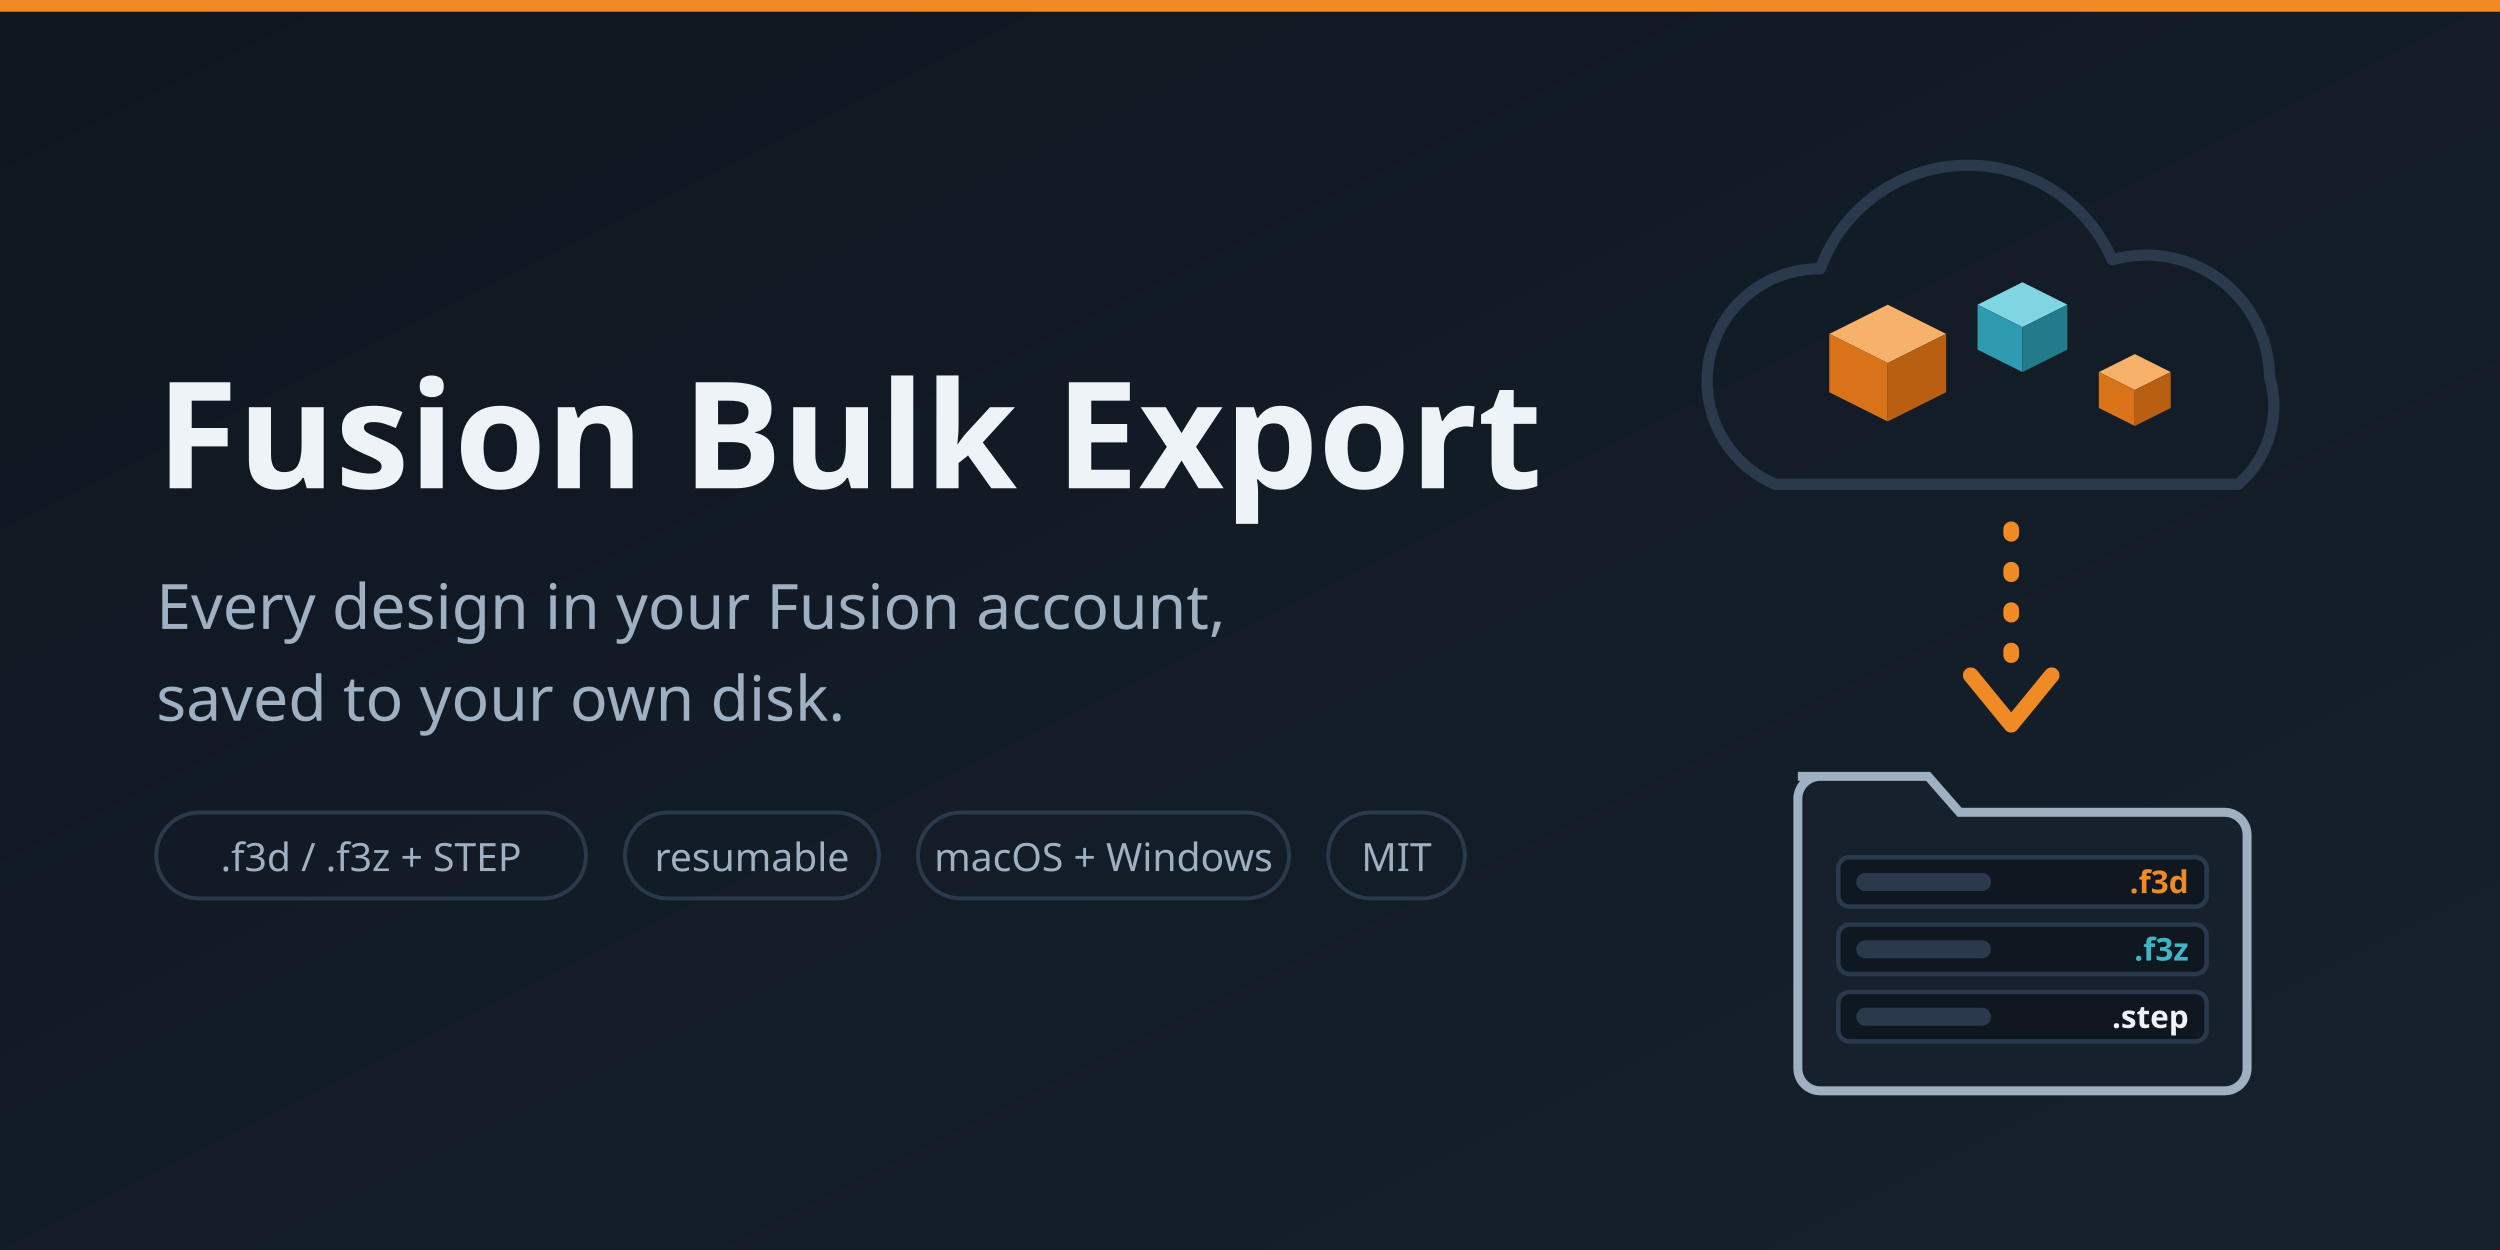
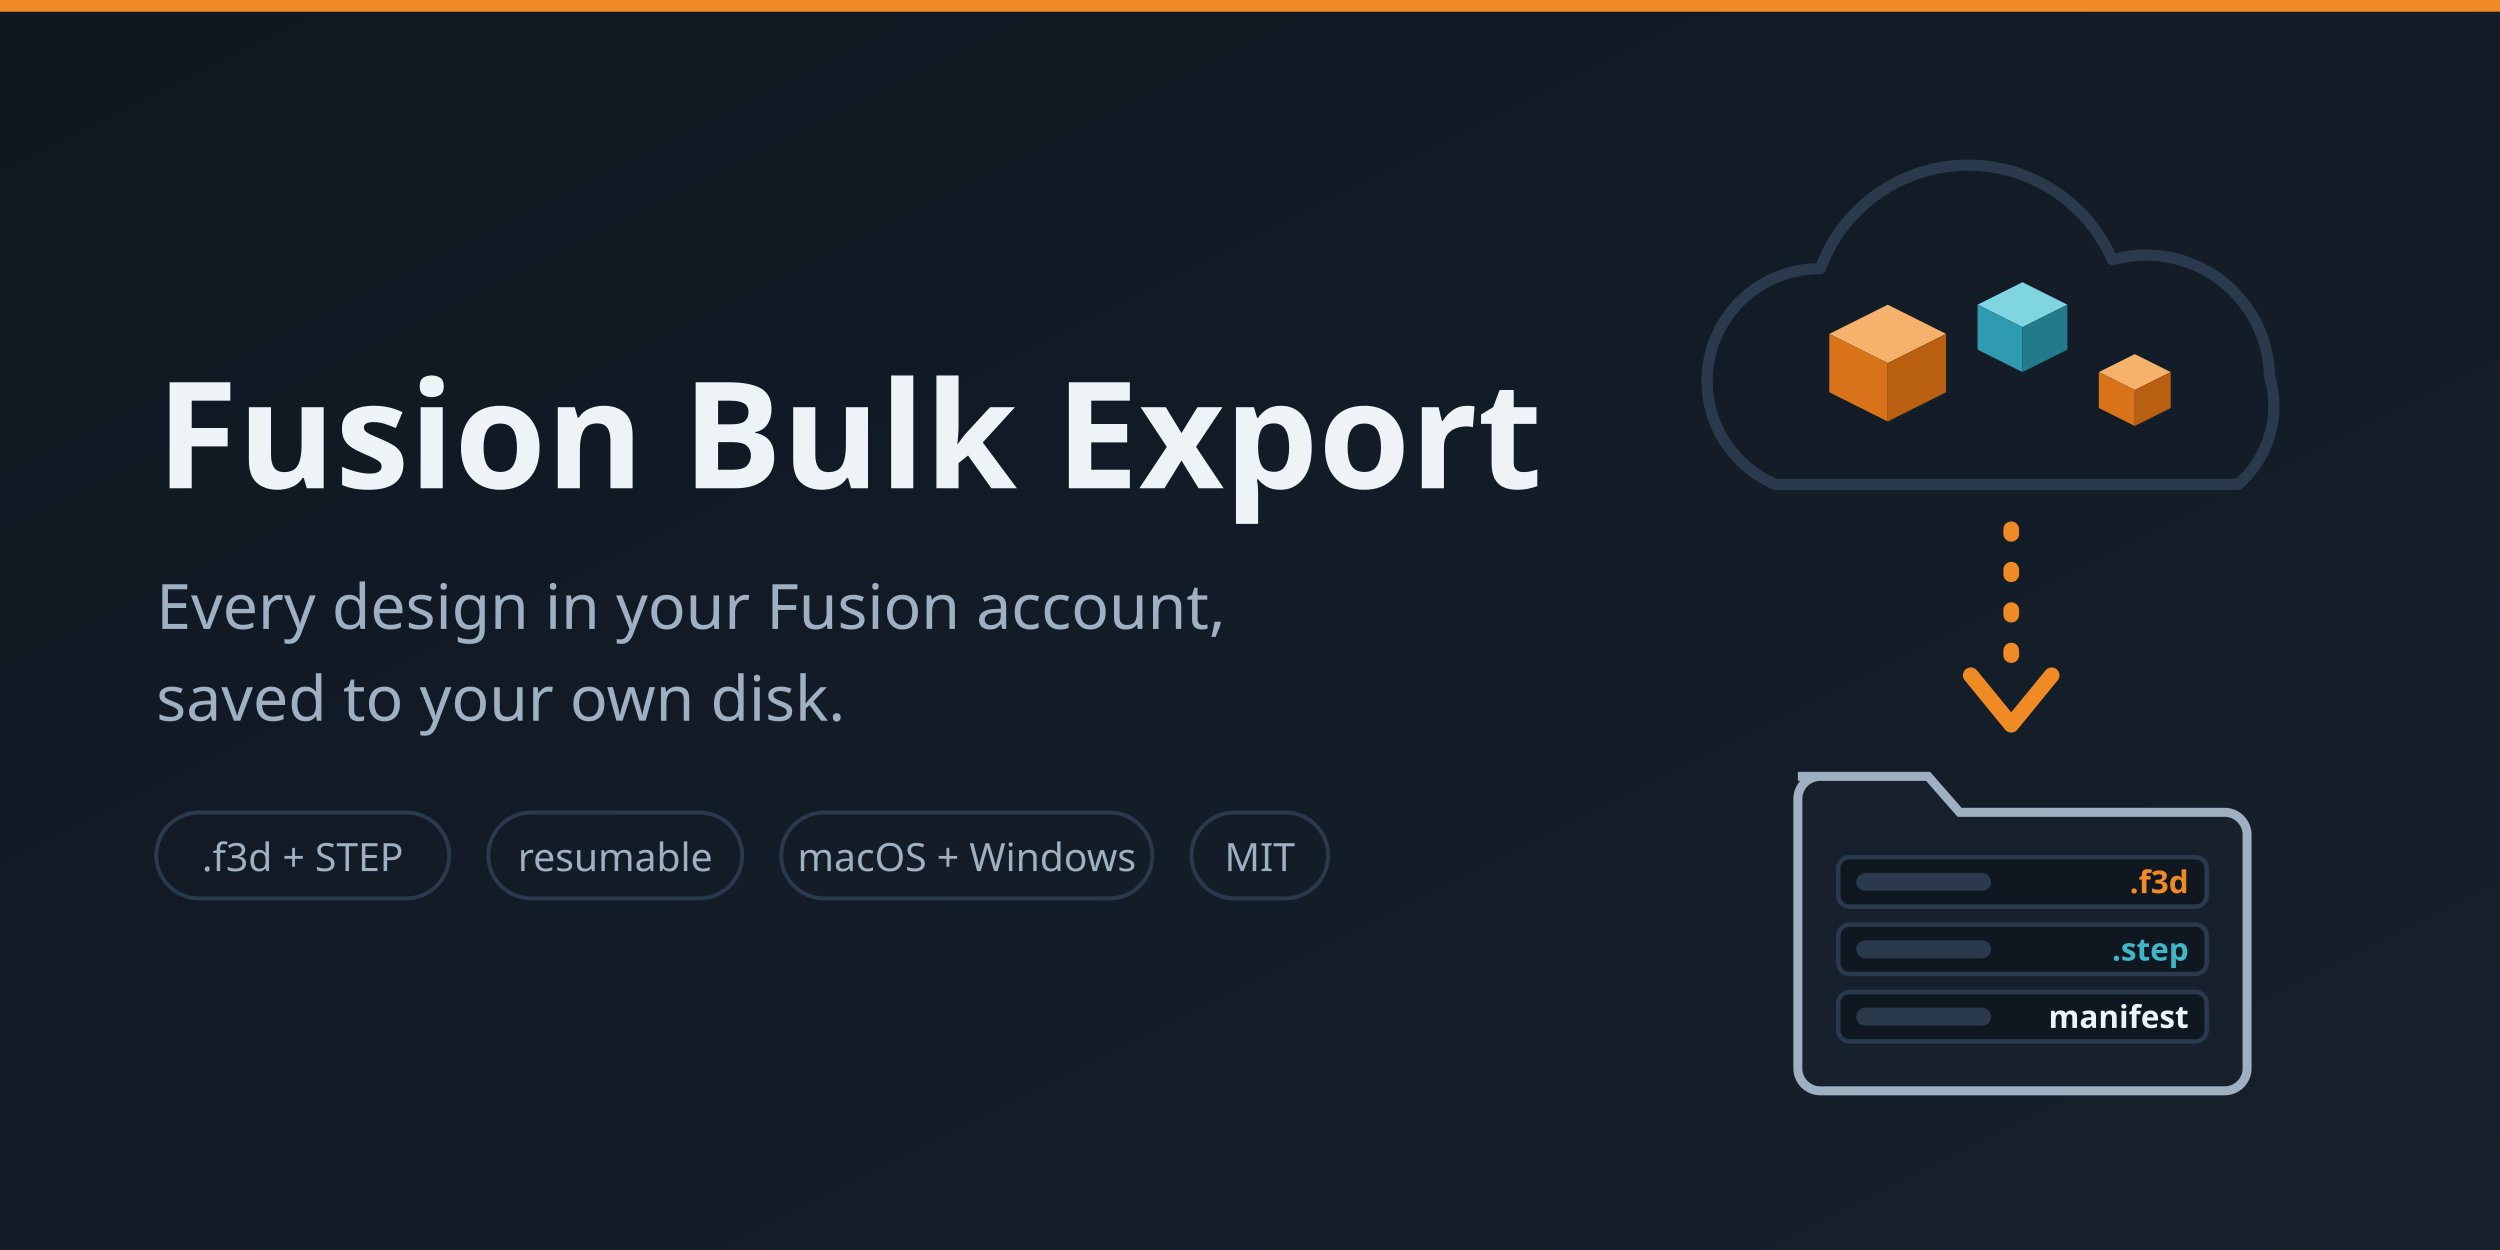
<svg xmlns="http://www.w3.org/2000/svg" width="1280" height="640" viewBox="0 0 1280 640">
  <defs>
    <linearGradient id="g" x1="0" y1="0" x2="1" y2="1">
      <stop offset="0" stop-color="#0f1720" />
      <stop offset="1" stop-color="#16212d" />
    </linearGradient>
  </defs>
  <rect width="1280" height="640" fill="url(#g)" />
  <rect x="0" y="0" width="1280" height="6" fill="#f08a24" />
  <text x="80" y="250" font-family="'Noto Sans', 'Helvetica Neue', Arial, sans-serif" font-size="76" font-weight="800" fill="#eef3f8">Fusion Bulk Export</text>
  <text x="80" y="322" font-family="'Noto Sans', 'Helvetica Neue', Arial, sans-serif" font-size="32" fill="#9fb0c2">Every design in your Fusion account,</text>
  <text x="80" y="369" font-family="'Noto Sans', 'Helvetica Neue', Arial, sans-serif" font-size="32" fill="#9fb0c2">saved to your own disk.</text>
-   <rect x="80" y="416" width="220" height="44" rx="22" fill="none" stroke="#2a3a4c" stroke-width="2" />
-   <text x="190" y="446" text-anchor="middle" font-family="'Noto Sans', 'Helvetica Neue', Arial, sans-serif" font-size="20" fill="#9fb0c2">.f3d / .f3z + STEP</text>
-   <rect x="320" y="416" width="130" height="44" rx="22" fill="none" stroke="#2a3a4c" stroke-width="2" />
-   <text x="385" y="446" text-anchor="middle" font-family="'Noto Sans', 'Helvetica Neue', Arial, sans-serif" font-size="20" fill="#9fb0c2">resumable</text>
-   <rect x="470" y="416" width="190" height="44" rx="22" fill="none" stroke="#2a3a4c" stroke-width="2" />
-   <text x="565" y="446" text-anchor="middle" font-family="'Noto Sans', 'Helvetica Neue', Arial, sans-serif" font-size="20" fill="#9fb0c2">macOS + Windows</text>
-   <rect x="680" y="416" width="70" height="44" rx="22" fill="none" stroke="#2a3a4c" stroke-width="2" />
-   <text x="715" y="446" text-anchor="middle" font-family="'Noto Sans', 'Helvetica Neue', Arial, sans-serif" font-size="20" fill="#9fb0c2">MIT</text>
+   <rect x="80" y="416" width="150" height="44" rx="22" fill="none" stroke="#2a3a4c" stroke-width="2" />
+   <text x="155" y="446" text-anchor="middle" font-family="'Noto Sans', 'Helvetica Neue', Arial, sans-serif" font-size="20" fill="#9fb0c2">.f3d + STEP</text>
+   <rect x="250" y="416" width="130" height="44" rx="22" fill="none" stroke="#2a3a4c" stroke-width="2" />
+   <text x="315" y="446" text-anchor="middle" font-family="'Noto Sans', 'Helvetica Neue', Arial, sans-serif" font-size="20" fill="#9fb0c2">resumable</text>
+   <rect x="400" y="416" width="190" height="44" rx="22" fill="none" stroke="#2a3a4c" stroke-width="2" />
+   <text x="495" y="446" text-anchor="middle" font-family="'Noto Sans', 'Helvetica Neue', Arial, sans-serif" font-size="20" fill="#9fb0c2">macOS + Windows</text>
+   <rect x="610" y="416" width="70" height="44" rx="22" fill="none" stroke="#2a3a4c" stroke-width="2" />
+   <text x="645" y="446" text-anchor="middle" font-family="'Noto Sans', 'Helvetica Neue', Arial, sans-serif" font-size="20" fill="#9fb0c2">MIT</text>
  <g transform="translate(840,110) scale(1.15)">
    <path d="M60,120 a50,50 0 0 1 20,-96 a70,70 0 0 1 130,-4 a55,55 0 0 1 70,52 a46,46 0 0 1 -14,48 z" fill="none" stroke="#2a3a4c" stroke-width="5" stroke-linejoin="round" />
    <path d="M110,40 l26,13.0 l-26,13.0 l-26,-13.0 z" fill="#f6b26b" />
    <path d="M84,53.0 l26,13.0 v26 l-26,-13.0 z" fill="#d9731a" />
    <path d="M136,53.0 l-26,13.0 v26 l26,-13.0 z" fill="#b85f12" />
    <path d="M170,30 l20,10.0 l-20,10.0 l-20,-10.0 z" fill="#7fd6e2" />
    <path d="M150,40.0 l20,10.0 v20 l-20,-10.0 z" fill="#2f9bb0" />
    <path d="M190,40.0 l-20,10.0 v20 l20,-10.0 z" fill="#237a8b" />
    <path d="M220,62 l16,8.0 l-16,8.0 l-16,-8.0 z" fill="#f6b26b" />
    <path d="M204,70.0 l16,8.0 v16 l-16,-8.0 z" fill="#d9731a" />
    <path d="M236,70.0 l-16,8.0 v16 l16,-8.0 z" fill="#b85f12" />
    <path d="M165,140 v70" stroke="#f08a24" stroke-width="7" stroke-linecap="round" stroke-dasharray="2 16" />
    <path d="M147,205 l18,22 l18,-22" fill="none" stroke="#f08a24" stroke-width="7" stroke-linecap="round" stroke-linejoin="round" />
    <path d="M70,250 h58 l14,16 h118 a10,10 0 0 1 10,10 v104 a10,10 0 0 1 -10,10 h-180 a10,10 0 0 1 -10,-10 v-120 a10,10 0 0 1 10,-10 z" fill="#16212d" stroke="#9fb0c2" stroke-width="4" />
    <rect x="88" y="286" width="164" height="22" rx="5" fill="#0f1720" stroke="#2a3a4c" stroke-width="2" />
    <rect x="96" y="293" width="60" height="8" rx="4" fill="#2a3a4c" />
    <text x="244" y="302" text-anchor="end" font-family="'Noto Sans', 'Helvetica Neue', Arial, sans-serif" font-size="14" font-weight="700" fill="#f08a24">.f3d</text>
    <rect x="88" y="316" width="164" height="22" rx="5" fill="#0f1720" stroke="#2a3a4c" stroke-width="2" />
    <rect x="96" y="323" width="60" height="8" rx="4" fill="#2a3a4c" />
-     <text x="244" y="332" text-anchor="end" font-family="'Noto Sans', 'Helvetica Neue', Arial, sans-serif" font-size="14" font-weight="700" fill="#3fb6c8">.f3z</text>
+     <text x="244" y="332" text-anchor="end" font-family="'Noto Sans', 'Helvetica Neue', Arial, sans-serif" font-size="14" font-weight="700" fill="#3fb6c8">.step</text>
    <rect x="88" y="346" width="164" height="22" rx="5" fill="#0f1720" stroke="#2a3a4c" stroke-width="2" />
    <rect x="96" y="353" width="60" height="8" rx="4" fill="#2a3a4c" />
-     <text x="244" y="362" text-anchor="end" font-family="'Noto Sans', 'Helvetica Neue', Arial, sans-serif" font-size="14" font-weight="700" fill="#eef3f8">.step</text>
+     <text x="244" y="362" text-anchor="end" font-family="'Noto Sans', 'Helvetica Neue', Arial, sans-serif" font-size="14" font-weight="700" fill="#eef3f8">manifest</text>
  </g>
</svg>
